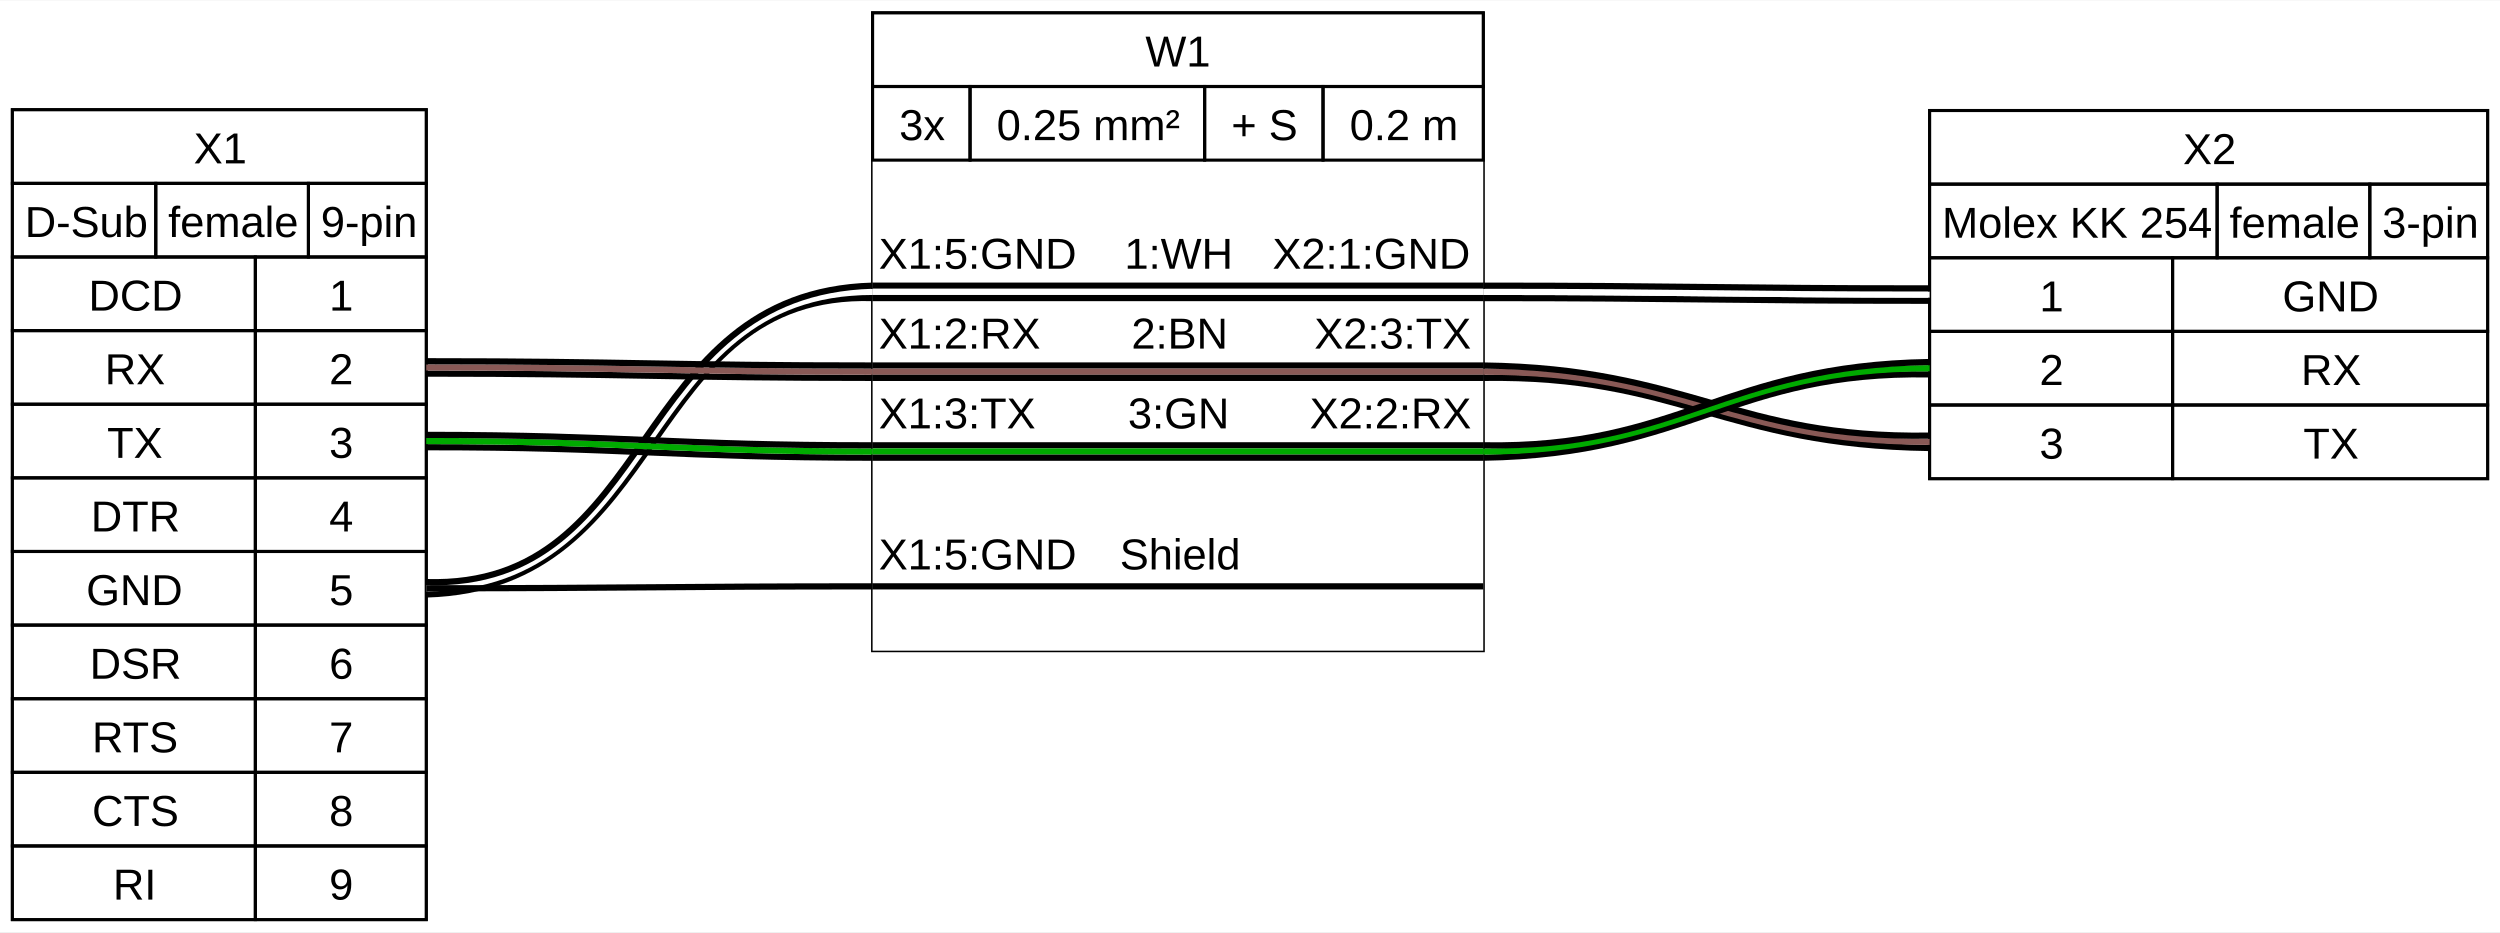
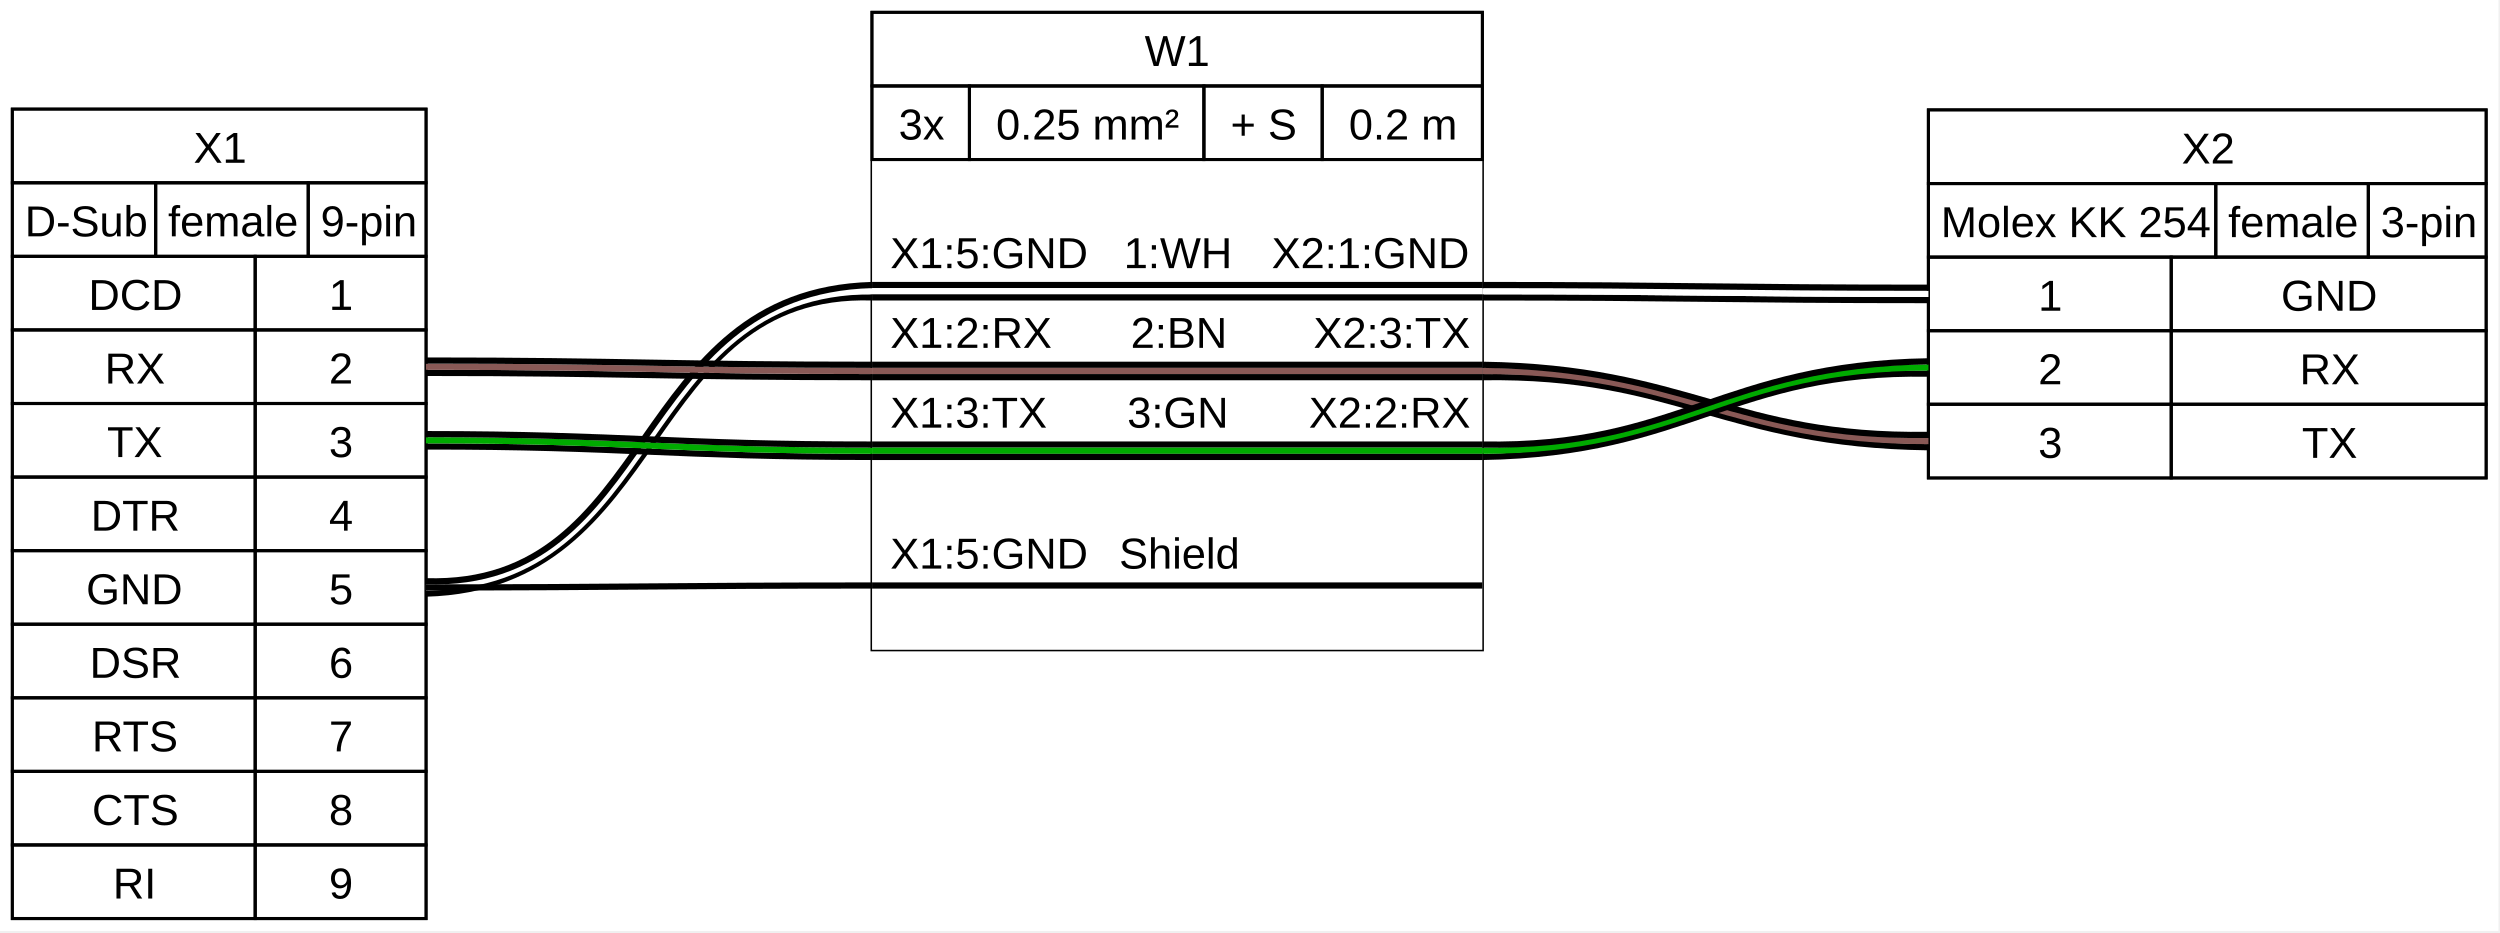
- <svg xmlns="http://www.w3.org/2000/svg" width="807pt" height="301pt" viewBox="0.00 0.00 806.50 300.50">
+ <svg xmlns="http://www.w3.org/2000/svg" width="807pt" height="301pt" viewBox="0.00 0.00 807.00 301.00">
  <g id="graph0" class="graph" transform="scale(1 1) rotate(0) translate(4 296.5)">
    <polygon fill="#ffffff" stroke="none" points="-4,4 -4,-296.5 802.5,-296.5 802.5,4 -4,4" />
    <g id="node1" class="node">
      <polygon fill="#ffffff" stroke="black" points="133.5,-261.25 0,-261.25 0,0 133.5,0 133.5,-261.25" />
      <polygon fill="#ffffff" stroke="none" points="0,0 0,-261.25 133.5,-261.25 133.5,0 0,0" />
      <polygon fill="none" stroke="black" points="0,-237.5 0,-261.25 133.5,-261.25 133.5,-237.5 0,-237.5" />
-       <text text-anchor="start" x="58.5" y="-243.95" font-family="arial" font-size="14.00">X1</text>
+       <text xml:space="preserve" text-anchor="start" x="58.5" y="-243.95" font-family="arial" font-size="14.00">X1</text>
      <polygon fill="none" stroke="black" points="0,-213.75 0,-237.5 46.25,-237.5 46.25,-213.75 0,-213.75" />
-       <text text-anchor="start" x="4" y="-220.2" font-family="arial" font-size="14.00">D-Sub</text>
+       <text xml:space="preserve" text-anchor="start" x="4" y="-220.2" font-family="arial" font-size="14.00">D-Sub</text>
      <polygon fill="none" stroke="black" points="46.25,-213.75 46.25,-237.5 95.5,-237.5 95.5,-213.75 46.25,-213.75" />
-       <text text-anchor="start" x="50.25" y="-220.2" font-family="arial" font-size="14.00">female</text>
+       <text xml:space="preserve" text-anchor="start" x="50.25" y="-220.2" font-family="arial" font-size="14.00">female</text>
      <polygon fill="none" stroke="black" points="95.5,-213.75 95.5,-237.5 133.5,-237.5 133.5,-213.75 95.5,-213.75" />
-       <text text-anchor="start" x="99.5" y="-220.2" font-family="arial" font-size="14.00">9-pin</text>
+       <text xml:space="preserve" text-anchor="start" x="99.5" y="-220.2" font-family="arial" font-size="14.00">9-pin</text>
      <polygon fill="none" stroke="black" points="0,-190 0,-213.75 78.38,-213.75 78.38,-190 0,-190" />
-       <text text-anchor="start" x="24.56" y="-196.45" font-family="arial" font-size="14.00">DCD</text>
+       <text xml:space="preserve" text-anchor="start" x="24.56" y="-196.45" font-family="arial" font-size="14.00">DCD</text>
      <polygon fill="none" stroke="black" points="78.38,-190 78.38,-213.75 133.5,-213.75 133.5,-190 78.38,-190" />
-       <text text-anchor="start" x="102.19" y="-196.45" font-family="arial" font-size="14.00">1</text>
+       <text xml:space="preserve" text-anchor="start" x="102.19" y="-196.45" font-family="arial" font-size="14.00">1</text>
      <polygon fill="none" stroke="black" points="0,-166.25 0,-190 78.38,-190 78.38,-166.25 0,-166.25" />
-       <text text-anchor="start" x="29.81" y="-172.7" font-family="arial" font-size="14.00">RX</text>
+       <text xml:space="preserve" text-anchor="start" x="29.81" y="-172.7" font-family="arial" font-size="14.00">RX</text>
      <polygon fill="none" stroke="black" points="78.38,-166.25 78.38,-190 133.5,-190 133.5,-166.25 78.38,-166.25" />
-       <text text-anchor="start" x="102.19" y="-172.7" font-family="arial" font-size="14.00">2</text>
+       <text xml:space="preserve" text-anchor="start" x="102.19" y="-172.7" font-family="arial" font-size="14.00">2</text>
      <polygon fill="none" stroke="black" points="0,-142.5 0,-166.25 78.38,-166.25 78.38,-142.5 0,-142.5" />
-       <text text-anchor="start" x="30.56" y="-148.95" font-family="arial" font-size="14.00">TX</text>
+       <text xml:space="preserve" text-anchor="start" x="30.56" y="-148.95" font-family="arial" font-size="14.00">TX</text>
      <polygon fill="none" stroke="black" points="78.38,-142.5 78.38,-166.25 133.5,-166.25 133.5,-142.5 78.38,-142.5" />
-       <text text-anchor="start" x="102.19" y="-148.95" font-family="arial" font-size="14.00">3</text>
+       <text xml:space="preserve" text-anchor="start" x="102.19" y="-148.95" font-family="arial" font-size="14.00">3</text>
      <polygon fill="none" stroke="black" points="0,-118.75 0,-142.5 78.38,-142.5 78.38,-118.75 0,-118.75" />
-       <text text-anchor="start" x="25.31" y="-125.2" font-family="arial" font-size="14.00">DTR</text>
+       <text xml:space="preserve" text-anchor="start" x="25.31" y="-125.2" font-family="arial" font-size="14.00">DTR</text>
      <polygon fill="none" stroke="black" points="78.38,-118.75 78.38,-142.5 133.5,-142.5 133.5,-118.75 78.38,-118.75" />
-       <text text-anchor="start" x="102.19" y="-125.2" font-family="arial" font-size="14.00">4</text>
+       <text xml:space="preserve" text-anchor="start" x="102.19" y="-125.2" font-family="arial" font-size="14.00">4</text>
      <polygon fill="none" stroke="black" points="0,-95 0,-118.75 78.38,-118.75 78.38,-95 0,-95" />
-       <text text-anchor="start" x="23.81" y="-101.45" font-family="arial" font-size="14.00">GND</text>
+       <text xml:space="preserve" text-anchor="start" x="23.81" y="-101.45" font-family="arial" font-size="14.00">GND</text>
      <polygon fill="none" stroke="black" points="78.38,-95 78.38,-118.75 133.5,-118.75 133.5,-95 78.38,-95" />
-       <text text-anchor="start" x="102.19" y="-101.45" font-family="arial" font-size="14.00">5</text>
+       <text xml:space="preserve" text-anchor="start" x="102.19" y="-101.45" font-family="arial" font-size="14.00">5</text>
      <polygon fill="none" stroke="black" points="0,-71.25 0,-95 78.38,-95 78.38,-71.25 0,-71.25" />
-       <text text-anchor="start" x="24.94" y="-77.7" font-family="arial" font-size="14.00">DSR</text>
+       <text xml:space="preserve" text-anchor="start" x="24.94" y="-77.7" font-family="arial" font-size="14.00">DSR</text>
      <polygon fill="none" stroke="black" points="78.38,-71.25 78.38,-95 133.5,-95 133.5,-71.25 78.38,-71.25" />
-       <text text-anchor="start" x="102.19" y="-77.7" font-family="arial" font-size="14.00">6</text>
+       <text xml:space="preserve" text-anchor="start" x="102.19" y="-77.7" font-family="arial" font-size="14.00">6</text>
      <polygon fill="none" stroke="black" points="0,-47.5 0,-71.25 78.38,-71.25 78.38,-47.5 0,-47.5" />
-       <text text-anchor="start" x="25.69" y="-53.95" font-family="arial" font-size="14.00">RTS</text>
+       <text xml:space="preserve" text-anchor="start" x="25.69" y="-53.95" font-family="arial" font-size="14.00">RTS</text>
      <polygon fill="none" stroke="black" points="78.38,-47.5 78.38,-71.25 133.5,-71.25 133.5,-47.5 78.38,-47.5" />
-       <text text-anchor="start" x="102.19" y="-53.95" font-family="arial" font-size="14.00">7</text>
+       <text xml:space="preserve" text-anchor="start" x="102.19" y="-53.95" font-family="arial" font-size="14.00">7</text>
      <polygon fill="none" stroke="black" points="0,-23.75 0,-47.5 78.38,-47.5 78.38,-23.75 0,-23.75" />
-       <text text-anchor="start" x="25.69" y="-30.2" font-family="arial" font-size="14.00">CTS</text>
+       <text xml:space="preserve" text-anchor="start" x="25.69" y="-30.2" font-family="arial" font-size="14.00">CTS</text>
      <polygon fill="none" stroke="black" points="78.38,-23.75 78.38,-47.5 133.5,-47.5 133.5,-23.75 78.38,-23.75" />
-       <text text-anchor="start" x="102.19" y="-30.2" font-family="arial" font-size="14.00">8</text>
+       <text xml:space="preserve" text-anchor="start" x="102.19" y="-30.2" font-family="arial" font-size="14.00">8</text>
      <polygon fill="none" stroke="black" points="0,0 0,-23.75 78.38,-23.75 78.38,0 0,0" />
-       <text text-anchor="start" x="32.44" y="-6.45" font-family="arial" font-size="14.00">RI</text>
+       <text xml:space="preserve" text-anchor="start" x="32.44" y="-6.45" font-family="arial" font-size="14.00">RI</text>
      <polygon fill="none" stroke="black" points="78.38,0 78.38,-23.75 133.5,-23.75 133.5,0 78.38,0" />
-       <text text-anchor="start" x="102.19" y="-6.45" font-family="arial" font-size="14.00">9</text>
+       <text xml:space="preserve" text-anchor="start" x="102.19" y="-6.45" font-family="arial" font-size="14.00">9</text>
    </g>
    <g id="node3" class="node">
      <polygon fill="#ffffff" stroke="black" points="474.5,-292.5 277.5,-292.5 277.5,-86.75 474.5,-86.75 474.5,-292.5" />
      <polygon fill="#ffffff" stroke="none" points="277.5,-86.75 277.5,-292.5 474.5,-292.5 474.5,-86.75 277.5,-86.75" />
      <polygon fill="none" stroke="black" points="277.5,-268.75 277.5,-292.5 474.5,-292.5 474.5,-268.75 277.5,-268.75" />
-       <text text-anchor="start" x="365.5" y="-275.2" font-family="arial" font-size="14.00">W1</text>
+       <text xml:space="preserve" text-anchor="start" x="365.5" y="-275.2" font-family="arial" font-size="14.00">W1</text>
      <polygon fill="none" stroke="black" points="277.5,-245 277.5,-268.75 308.94,-268.75 308.94,-245 277.5,-245" />
-       <text text-anchor="start" x="286.09" y="-251.45" font-family="arial" font-size="14.00">3x</text>
+       <text xml:space="preserve" text-anchor="start" x="286.09" y="-251.45" font-family="arial" font-size="14.00">3x</text>
      <polygon fill="none" stroke="black" points="308.94,-245 308.94,-268.75 384.62,-268.75 384.62,-245 308.94,-245" />
-       <text text-anchor="start" x="317.53" y="-251.45" font-family="arial" font-size="14.00">0.25 mm²</text>
+       <text xml:space="preserve" text-anchor="start" x="317.53" y="-251.45" font-family="arial" font-size="14.00">0.25 mm²</text>
      <polygon fill="none" stroke="black" points="384.62,-245 384.62,-268.75 422.81,-268.75 422.81,-245 384.62,-245" />
-       <text text-anchor="start" x="393.22" y="-251.45" font-family="arial" font-size="14.00">+ S</text>
+       <text xml:space="preserve" text-anchor="start" x="393.22" y="-251.45" font-family="arial" font-size="14.00">+ S</text>
      <polygon fill="none" stroke="black" points="422.81,-245 422.81,-268.75 474.5,-268.75 474.5,-245 422.81,-245" />
-       <text text-anchor="start" x="431.41" y="-251.45" font-family="arial" font-size="14.00">0.2 m</text>
-       <text text-anchor="start" x="310.62" y="-229.7" font-family="arial" font-size="14.00"> </text>
-       <text text-anchor="start" x="279.5" y="-209.95" font-family="arial" font-size="14.00"> X1:5:GND</text>
-       <text text-anchor="start" x="349.5" y="-209.95" font-family="arial" font-size="14.00"> </text>
-       <text text-anchor="start" x="358.75" y="-209.95" font-family="arial" font-size="14.00">1:WH</text>
-       <text text-anchor="start" x="398.75" y="-209.95" font-family="arial" font-size="14.00"> </text>
-       <text text-anchor="start" x="406.5" y="-209.95" font-family="arial" font-size="14.00">X2:1:GND </text>
+       <text xml:space="preserve" text-anchor="start" x="431.41" y="-251.45" font-family="arial" font-size="14.00">0.2 m</text>
+       <text xml:space="preserve" text-anchor="start" x="310.62" y="-229.7" font-family="arial" font-size="14.00"> </text>
+       <text xml:space="preserve" text-anchor="start" x="279.5" y="-209.95" font-family="arial" font-size="14.00"> X1:5:GND</text>
+       <text xml:space="preserve" text-anchor="start" x="349.5" y="-209.95" font-family="arial" font-size="14.00"> </text>
+       <text xml:space="preserve" text-anchor="start" x="358.75" y="-209.95" font-family="arial" font-size="14.00">1:WH</text>
+       <text xml:space="preserve" text-anchor="start" x="398.75" y="-209.95" font-family="arial" font-size="14.00"> </text>
+       <text xml:space="preserve" text-anchor="start" x="406.5" y="-209.95" font-family="arial" font-size="14.00">X2:1:GND </text>
      <polygon fill="#000000" stroke="none" points="277.5,-203.5 277.5,-205.5 474.5,-205.5 474.5,-203.5 277.5,-203.5" />
      <polygon fill="#ffffff" stroke="none" points="277.5,-201.5 277.5,-203.5 474.5,-203.5 474.5,-201.5 277.5,-201.5" />
      <polygon fill="#000000" stroke="none" points="277.5,-199.5 277.5,-201.5 474.5,-201.5 474.5,-199.5 277.5,-199.5" />
-       <text text-anchor="start" x="279.5" y="-184.2" font-family="arial" font-size="14.00"> X1:2:RX</text>
-       <text text-anchor="start" x="349.5" y="-184.2" font-family="arial" font-size="14.00"> </text>
-       <text text-anchor="start" x="361" y="-184.2" font-family="arial" font-size="14.00">2:BN</text>
-       <text text-anchor="start" x="398.75" y="-184.2" font-family="arial" font-size="14.00"> </text>
-       <text text-anchor="start" x="420" y="-184.2" font-family="arial" font-size="14.00">X2:3:TX </text>
+       <text xml:space="preserve" text-anchor="start" x="279.5" y="-184.2" font-family="arial" font-size="14.00"> X1:2:RX</text>
+       <text xml:space="preserve" text-anchor="start" x="349.5" y="-184.2" font-family="arial" font-size="14.00"> </text>
+       <text xml:space="preserve" text-anchor="start" x="361" y="-184.2" font-family="arial" font-size="14.00">2:BN</text>
+       <text xml:space="preserve" text-anchor="start" x="398.75" y="-184.2" font-family="arial" font-size="14.00"> </text>
+       <text xml:space="preserve" text-anchor="start" x="420" y="-184.2" font-family="arial" font-size="14.00">X2:3:TX </text>
      <polygon fill="#000000" stroke="none" points="277.5,-177.75 277.5,-179.75 474.5,-179.75 474.5,-177.75 277.5,-177.75" />
      <polygon fill="#895956" stroke="none" points="277.5,-175.75 277.5,-177.75 474.5,-177.75 474.5,-175.75 277.5,-175.75" />
      <polygon fill="#000000" stroke="none" points="277.5,-173.75 277.5,-175.75 474.5,-175.75 474.5,-173.75 277.5,-173.75" />
-       <text text-anchor="start" x="279.5" y="-158.45" font-family="arial" font-size="14.00"> X1:3:TX</text>
-       <text text-anchor="start" x="349.5" y="-158.45" font-family="arial" font-size="14.00"> </text>
-       <text text-anchor="start" x="359.88" y="-158.45" font-family="arial" font-size="14.00">3:GN</text>
-       <text text-anchor="start" x="398.75" y="-158.45" font-family="arial" font-size="14.00"> </text>
-       <text text-anchor="start" x="418.5" y="-158.45" font-family="arial" font-size="14.00">X2:2:RX </text>
+       <text xml:space="preserve" text-anchor="start" x="279.5" y="-158.45" font-family="arial" font-size="14.00"> X1:3:TX</text>
+       <text xml:space="preserve" text-anchor="start" x="349.5" y="-158.45" font-family="arial" font-size="14.00"> </text>
+       <text xml:space="preserve" text-anchor="start" x="359.88" y="-158.45" font-family="arial" font-size="14.00">3:GN</text>
+       <text xml:space="preserve" text-anchor="start" x="398.75" y="-158.45" font-family="arial" font-size="14.00"> </text>
+       <text xml:space="preserve" text-anchor="start" x="418.5" y="-158.45" font-family="arial" font-size="14.00">X2:2:RX </text>
      <polygon fill="#000000" stroke="none" points="277.5,-152 277.5,-154 474.5,-154 474.5,-152 277.5,-152" />
      <polygon fill="#00aa00" stroke="none" points="277.5,-150 277.5,-152 474.5,-152 474.5,-150 277.5,-150" />
      <polygon fill="#000000" stroke="none" points="277.5,-148 277.5,-150 474.5,-150 474.5,-148 277.5,-148" />
-       <text text-anchor="start" x="310.62" y="-132.7" font-family="arial" font-size="14.00"> </text>
-       <text text-anchor="start" x="279.5" y="-112.95" font-family="arial" font-size="14.00"> X1:5:GND</text>
-       <text text-anchor="start" x="349.5" y="-112.95" font-family="arial" font-size="14.00"> </text>
-       <text text-anchor="start" x="357.25" y="-112.95" font-family="arial" font-size="14.00">Shield</text>
-       <text text-anchor="start" x="398.75" y="-112.95" font-family="arial" font-size="14.00"> </text>
-       <text text-anchor="start" x="468.75" y="-112.95" font-family="arial" font-size="14.00"> </text>
+       <text xml:space="preserve" text-anchor="start" x="310.62" y="-132.7" font-family="arial" font-size="14.00"> </text>
+       <text xml:space="preserve" text-anchor="start" x="279.5" y="-112.95" font-family="arial" font-size="14.00"> X1:5:GND</text>
+       <text xml:space="preserve" text-anchor="start" x="349.5" y="-112.95" font-family="arial" font-size="14.00"> </text>
+       <text xml:space="preserve" text-anchor="start" x="357.25" y="-112.95" font-family="arial" font-size="14.00">Shield</text>
+       <text xml:space="preserve" text-anchor="start" x="398.75" y="-112.95" font-family="arial" font-size="14.00"> </text>
+       <text xml:space="preserve" text-anchor="start" x="468.75" y="-112.95" font-family="arial" font-size="14.00"> </text>
      <polygon fill="#000000" stroke="none" points="277.5,-106.5 277.5,-108.5 474.5,-108.5 474.5,-106.5 277.5,-106.5" />
-       <text text-anchor="start" x="310.62" y="-91.2" font-family="arial" font-size="14.00"> </text>
+       <text xml:space="preserve" text-anchor="start" x="310.62" y="-91.2" font-family="arial" font-size="14.00"> </text>
    </g>
    <g id="edge1" class="edge">
      <path fill="none" stroke="#000000" stroke-width="2" d="M133.5,-104.88C212.32,-107.08 202.66,-202.7 277.5,-200.5" />
      <path fill="none" stroke="#ffffff" stroke-width="2" d="M133.5,-106.88C210.33,-106.88 200.67,-202.5 277.5,-202.5" />
      <path fill="none" stroke="#000000" stroke-width="2" d="M133.5,-108.87C208.34,-106.67 198.68,-202.3 277.5,-204.5" />
    </g>
    <g id="edge3" class="edge">
      <path fill="none" stroke="#000000" stroke-width="2" d="M133.5,-176.13C197.33,-176.13 213.33,-174.76 277.5,-174.75" />
      <path fill="none" stroke="#895956" stroke-width="2" d="M133.5,-178.12C197.5,-178.12 213.5,-176.75 277.5,-176.75" />
      <path fill="none" stroke="#000000" stroke-width="2" d="M133.5,-180.12C197.67,-180.12 213.67,-178.74 277.5,-178.75" />
    </g>
    <g id="edge5" class="edge">
      <path fill="none" stroke="#000000" stroke-width="2" d="M133.5,-152.38C197.1,-152.42 213.07,-149.04 277.5,-149" />
      <path fill="none" stroke="#00aa00" stroke-width="2" d="M133.5,-154.38C197.52,-154.38 213.48,-151 277.5,-151" />
      <path fill="none" stroke="#000000" stroke-width="2" d="M133.5,-156.37C197.93,-156.33 213.9,-152.96 277.5,-153" />
    </g>
    <g id="edge7" class="edge">
      <path fill="none" stroke="#000000" stroke-width="2" d="M133.5,-106.88C197.5,-106.88 213.5,-107.5 277.5,-107.5" />
    </g>
    <g id="node2" class="node">
      <polygon fill="#ffffff" stroke="black" points="798.5,-261 618.5,-261 618.5,-142.25 798.5,-142.25 798.5,-261" />
      <polygon fill="#ffffff" stroke="none" points="618.5,-142.25 618.5,-261 798.5,-261 798.5,-142.25 618.5,-142.25" />
      <polygon fill="none" stroke="black" points="618.5,-237.25 618.5,-261 798.5,-261 798.5,-237.25 618.5,-237.25" />
-       <text text-anchor="start" x="700.25" y="-243.7" font-family="arial" font-size="14.00">X2</text>
+       <text xml:space="preserve" text-anchor="start" x="700.25" y="-243.7" font-family="arial" font-size="14.00">X2</text>
      <polygon fill="none" stroke="black" points="618.5,-213.5 618.5,-237.25 711.25,-237.25 711.25,-213.5 618.5,-213.5" />
-       <text text-anchor="start" x="622.5" y="-219.95" font-family="arial" font-size="14.00">Molex KK 254</text>
+       <text xml:space="preserve" text-anchor="start" x="622.5" y="-219.95" font-family="arial" font-size="14.00">Molex KK 254</text>
      <polygon fill="none" stroke="black" points="711.25,-213.5 711.25,-237.25 760.5,-237.25 760.5,-213.5 711.25,-213.5" />
-       <text text-anchor="start" x="715.25" y="-219.95" font-family="arial" font-size="14.00">female</text>
+       <text xml:space="preserve" text-anchor="start" x="715.25" y="-219.95" font-family="arial" font-size="14.00">female</text>
      <polygon fill="none" stroke="black" points="760.5,-213.5 760.5,-237.25 798.5,-237.25 798.5,-213.5 760.5,-213.5" />
-       <text text-anchor="start" x="764.5" y="-219.95" font-family="arial" font-size="14.00">3-pin</text>
+       <text xml:space="preserve" text-anchor="start" x="764.5" y="-219.95" font-family="arial" font-size="14.00">3-pin</text>
      <polygon fill="none" stroke="black" points="618.5,-189.75 618.5,-213.5 696.88,-213.5 696.88,-189.75 618.5,-189.75" />
-       <text text-anchor="start" x="653.94" y="-196.2" font-family="arial" font-size="14.00">1</text>
+       <text xml:space="preserve" text-anchor="start" x="653.94" y="-196.2" font-family="arial" font-size="14.00">1</text>
      <polygon fill="none" stroke="black" points="696.88,-189.75 696.88,-213.5 798.5,-213.5 798.5,-189.75 696.88,-189.75" />
-       <text text-anchor="start" x="732.31" y="-196.2" font-family="arial" font-size="14.00">GND</text>
+       <text xml:space="preserve" text-anchor="start" x="732.31" y="-196.2" font-family="arial" font-size="14.00">GND</text>
      <polygon fill="none" stroke="black" points="618.5,-166 618.5,-189.75 696.88,-189.75 696.88,-166 618.5,-166" />
-       <text text-anchor="start" x="653.94" y="-172.45" font-family="arial" font-size="14.00">2</text>
+       <text xml:space="preserve" text-anchor="start" x="653.94" y="-172.45" font-family="arial" font-size="14.00">2</text>
      <polygon fill="none" stroke="black" points="696.88,-166 696.88,-189.75 798.5,-189.75 798.5,-166 696.88,-166" />
-       <text text-anchor="start" x="738.31" y="-172.45" font-family="arial" font-size="14.00">RX</text>
+       <text xml:space="preserve" text-anchor="start" x="738.31" y="-172.45" font-family="arial" font-size="14.00">RX</text>
      <polygon fill="none" stroke="black" points="618.5,-142.25 618.5,-166 696.88,-166 696.88,-142.25 618.5,-142.25" />
-       <text text-anchor="start" x="653.94" y="-148.7" font-family="arial" font-size="14.00">3</text>
+       <text xml:space="preserve" text-anchor="start" x="653.94" y="-148.7" font-family="arial" font-size="14.00">3</text>
      <polygon fill="none" stroke="black" points="696.88,-142.25 696.88,-166 798.5,-166 798.5,-142.25 696.88,-142.25" />
-       <text text-anchor="start" x="739.06" y="-148.7" font-family="arial" font-size="14.00">TX</text>
+       <text xml:space="preserve" text-anchor="start" x="739.06" y="-148.7" font-family="arial" font-size="14.00">TX</text>
    </g>
    <g id="edge2" class="edge">
      <path fill="none" stroke="#000000" stroke-width="2" d="M474.5,-200.5C538.39,-200.5 554.39,-199.63 618.5,-199.63" />
      <path fill="none" stroke="#ffffff" stroke-width="2" d="M474.5,-202.5C538.5,-202.5 554.5,-201.63 618.5,-201.62" />
      <path fill="none" stroke="#000000" stroke-width="2" d="M474.5,-204.5C538.61,-204.5 554.61,-203.62 618.5,-203.62" />
    </g>
    <g id="edge4" class="edge">
      <path fill="none" stroke="#000000" stroke-width="2" d="M474.5,-174.75C537.6,-175.67 552.03,-153.05 618.5,-152.13" />
      <path fill="none" stroke="#895956" stroke-width="2" d="M474.5,-176.75C539.29,-176.75 553.71,-154.12 618.5,-154.12" />
      <path fill="none" stroke="#000000" stroke-width="2" d="M474.5,-178.75C540.97,-177.83 555.4,-155.2 618.5,-156.12" />
    </g>
    <g id="edge6" class="edge">
      <path fill="none" stroke="#000000" stroke-width="2" d="M474.5,-149C541.38,-150.09 555.17,-176.96 618.5,-175.88" />
      <path fill="none" stroke="#00aa00" stroke-width="2" d="M474.5,-151C539.61,-151 553.39,-177.88 618.5,-177.87" />
      <path fill="none" stroke="#000000" stroke-width="2" d="M474.5,-153C537.83,-151.91 551.62,-178.79 618.5,-179.87" />
    </g>
  </g>
</svg>
